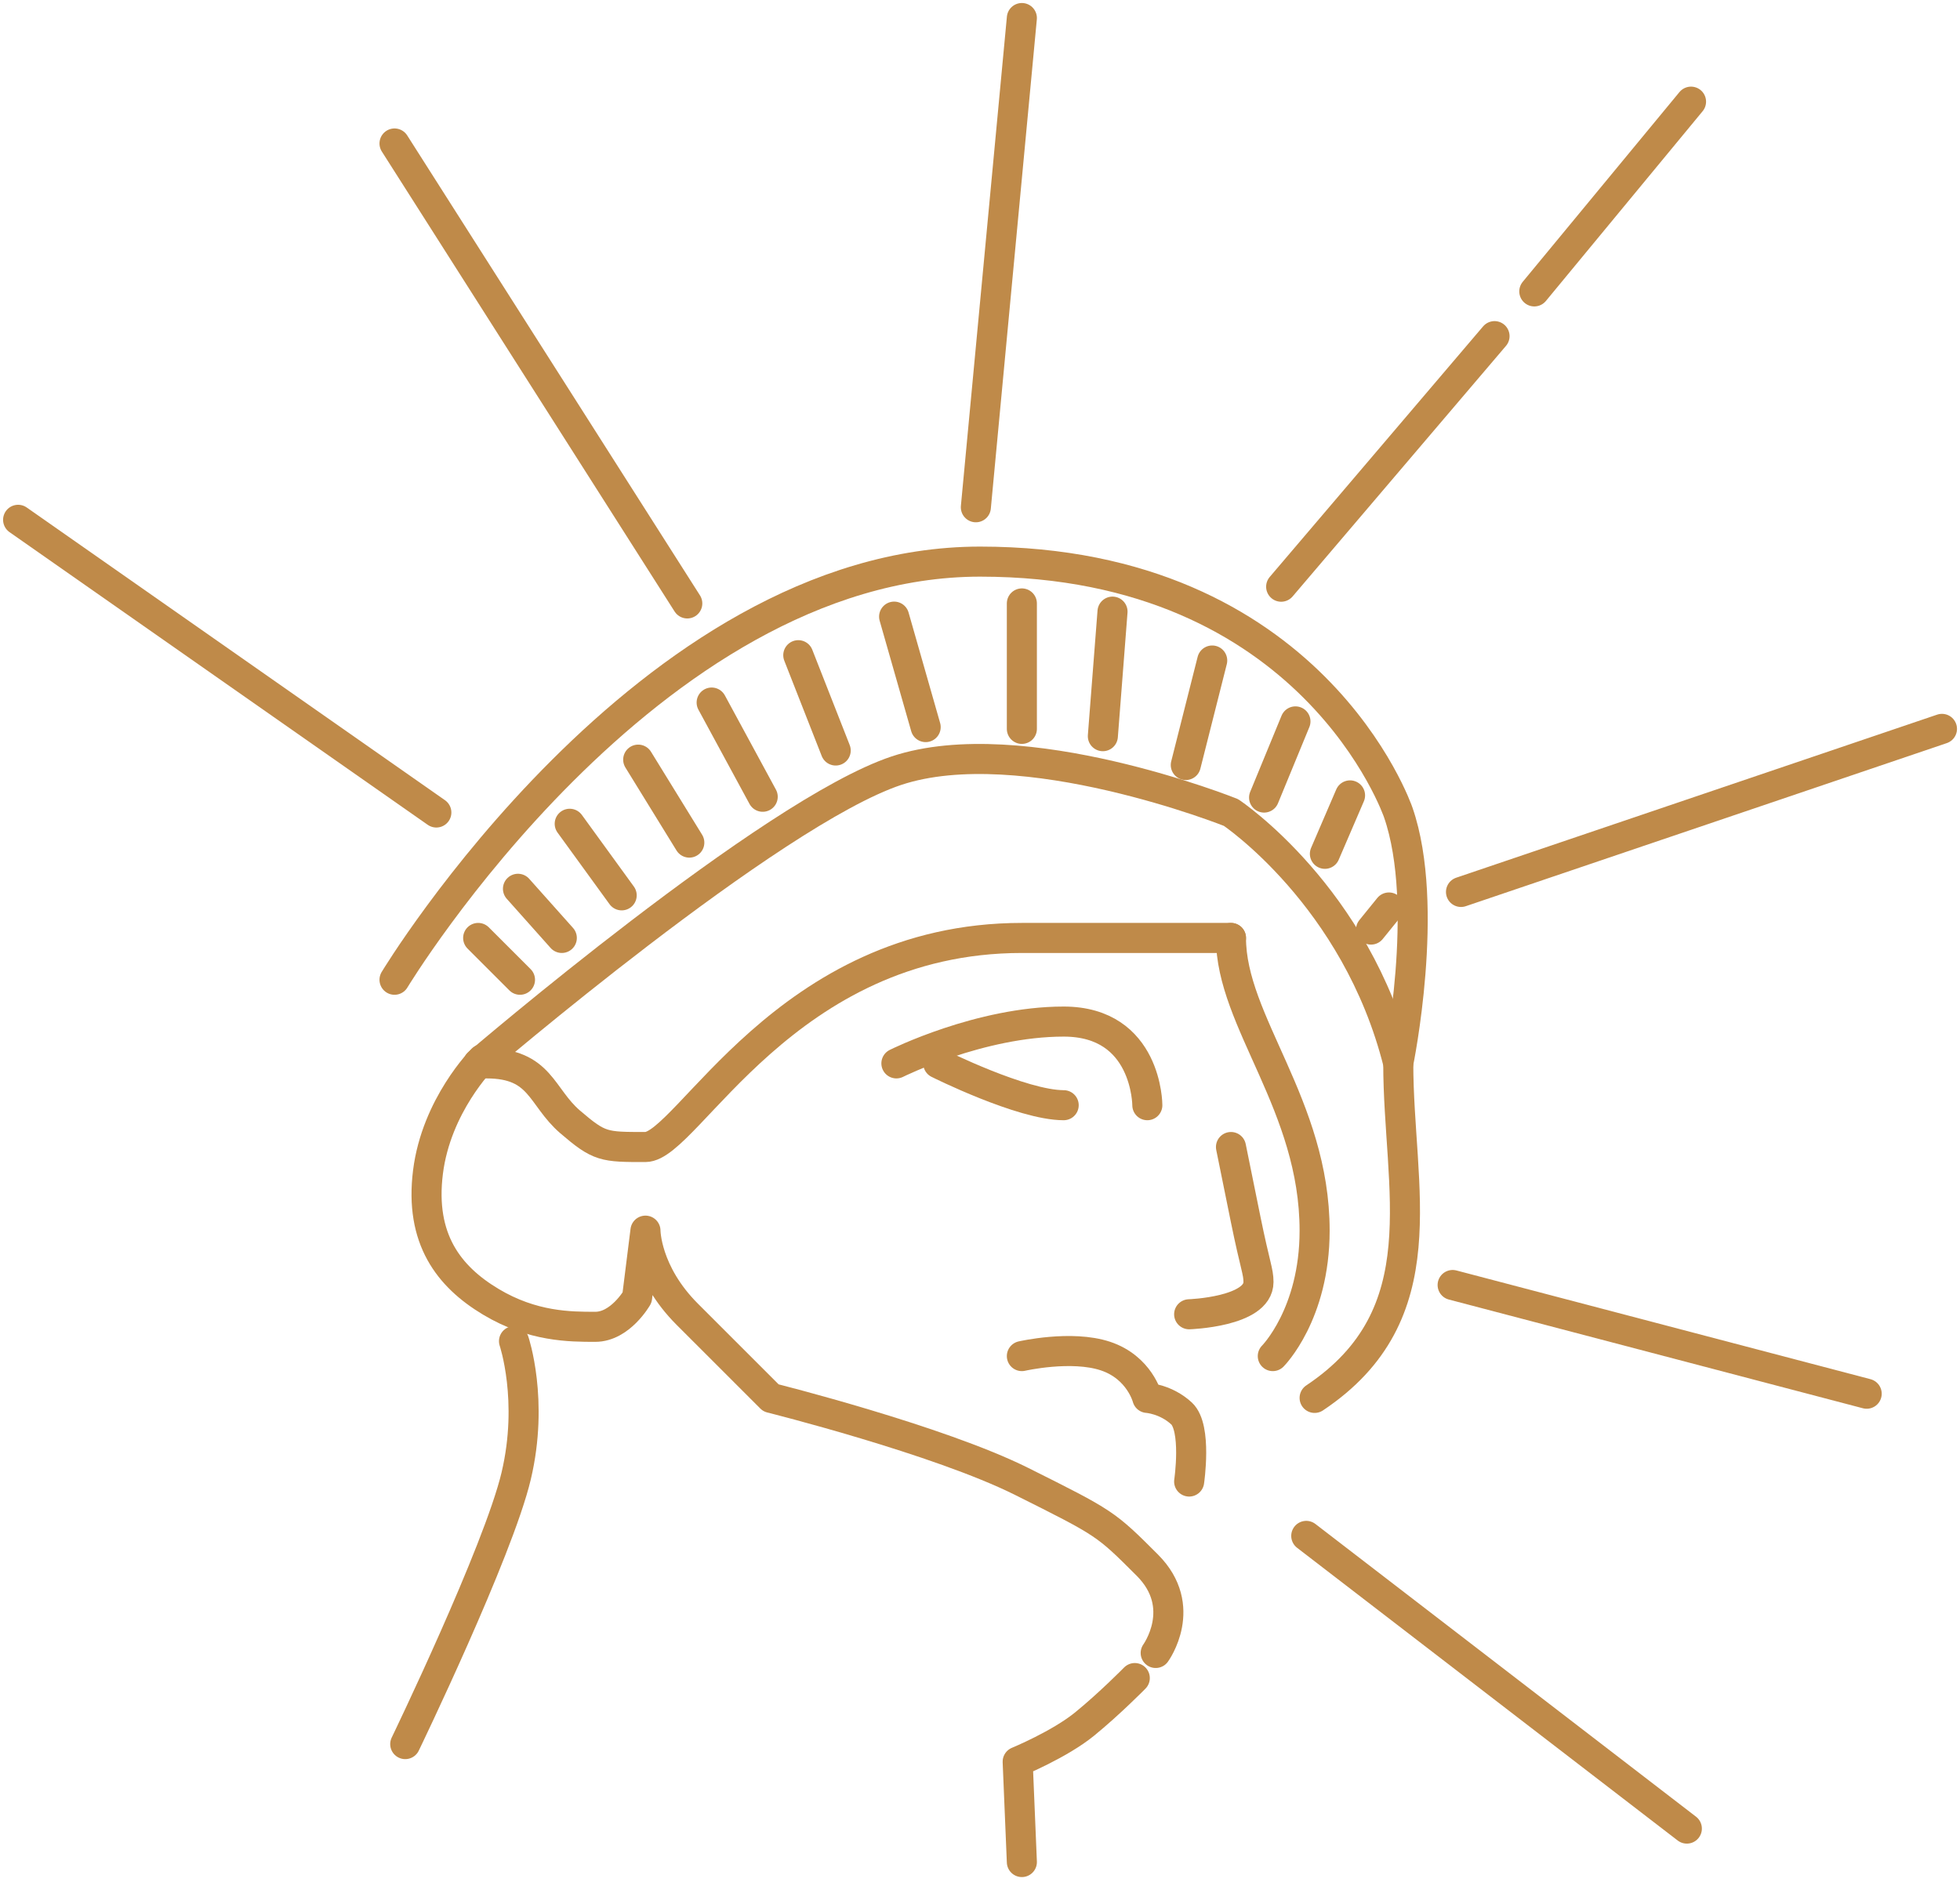
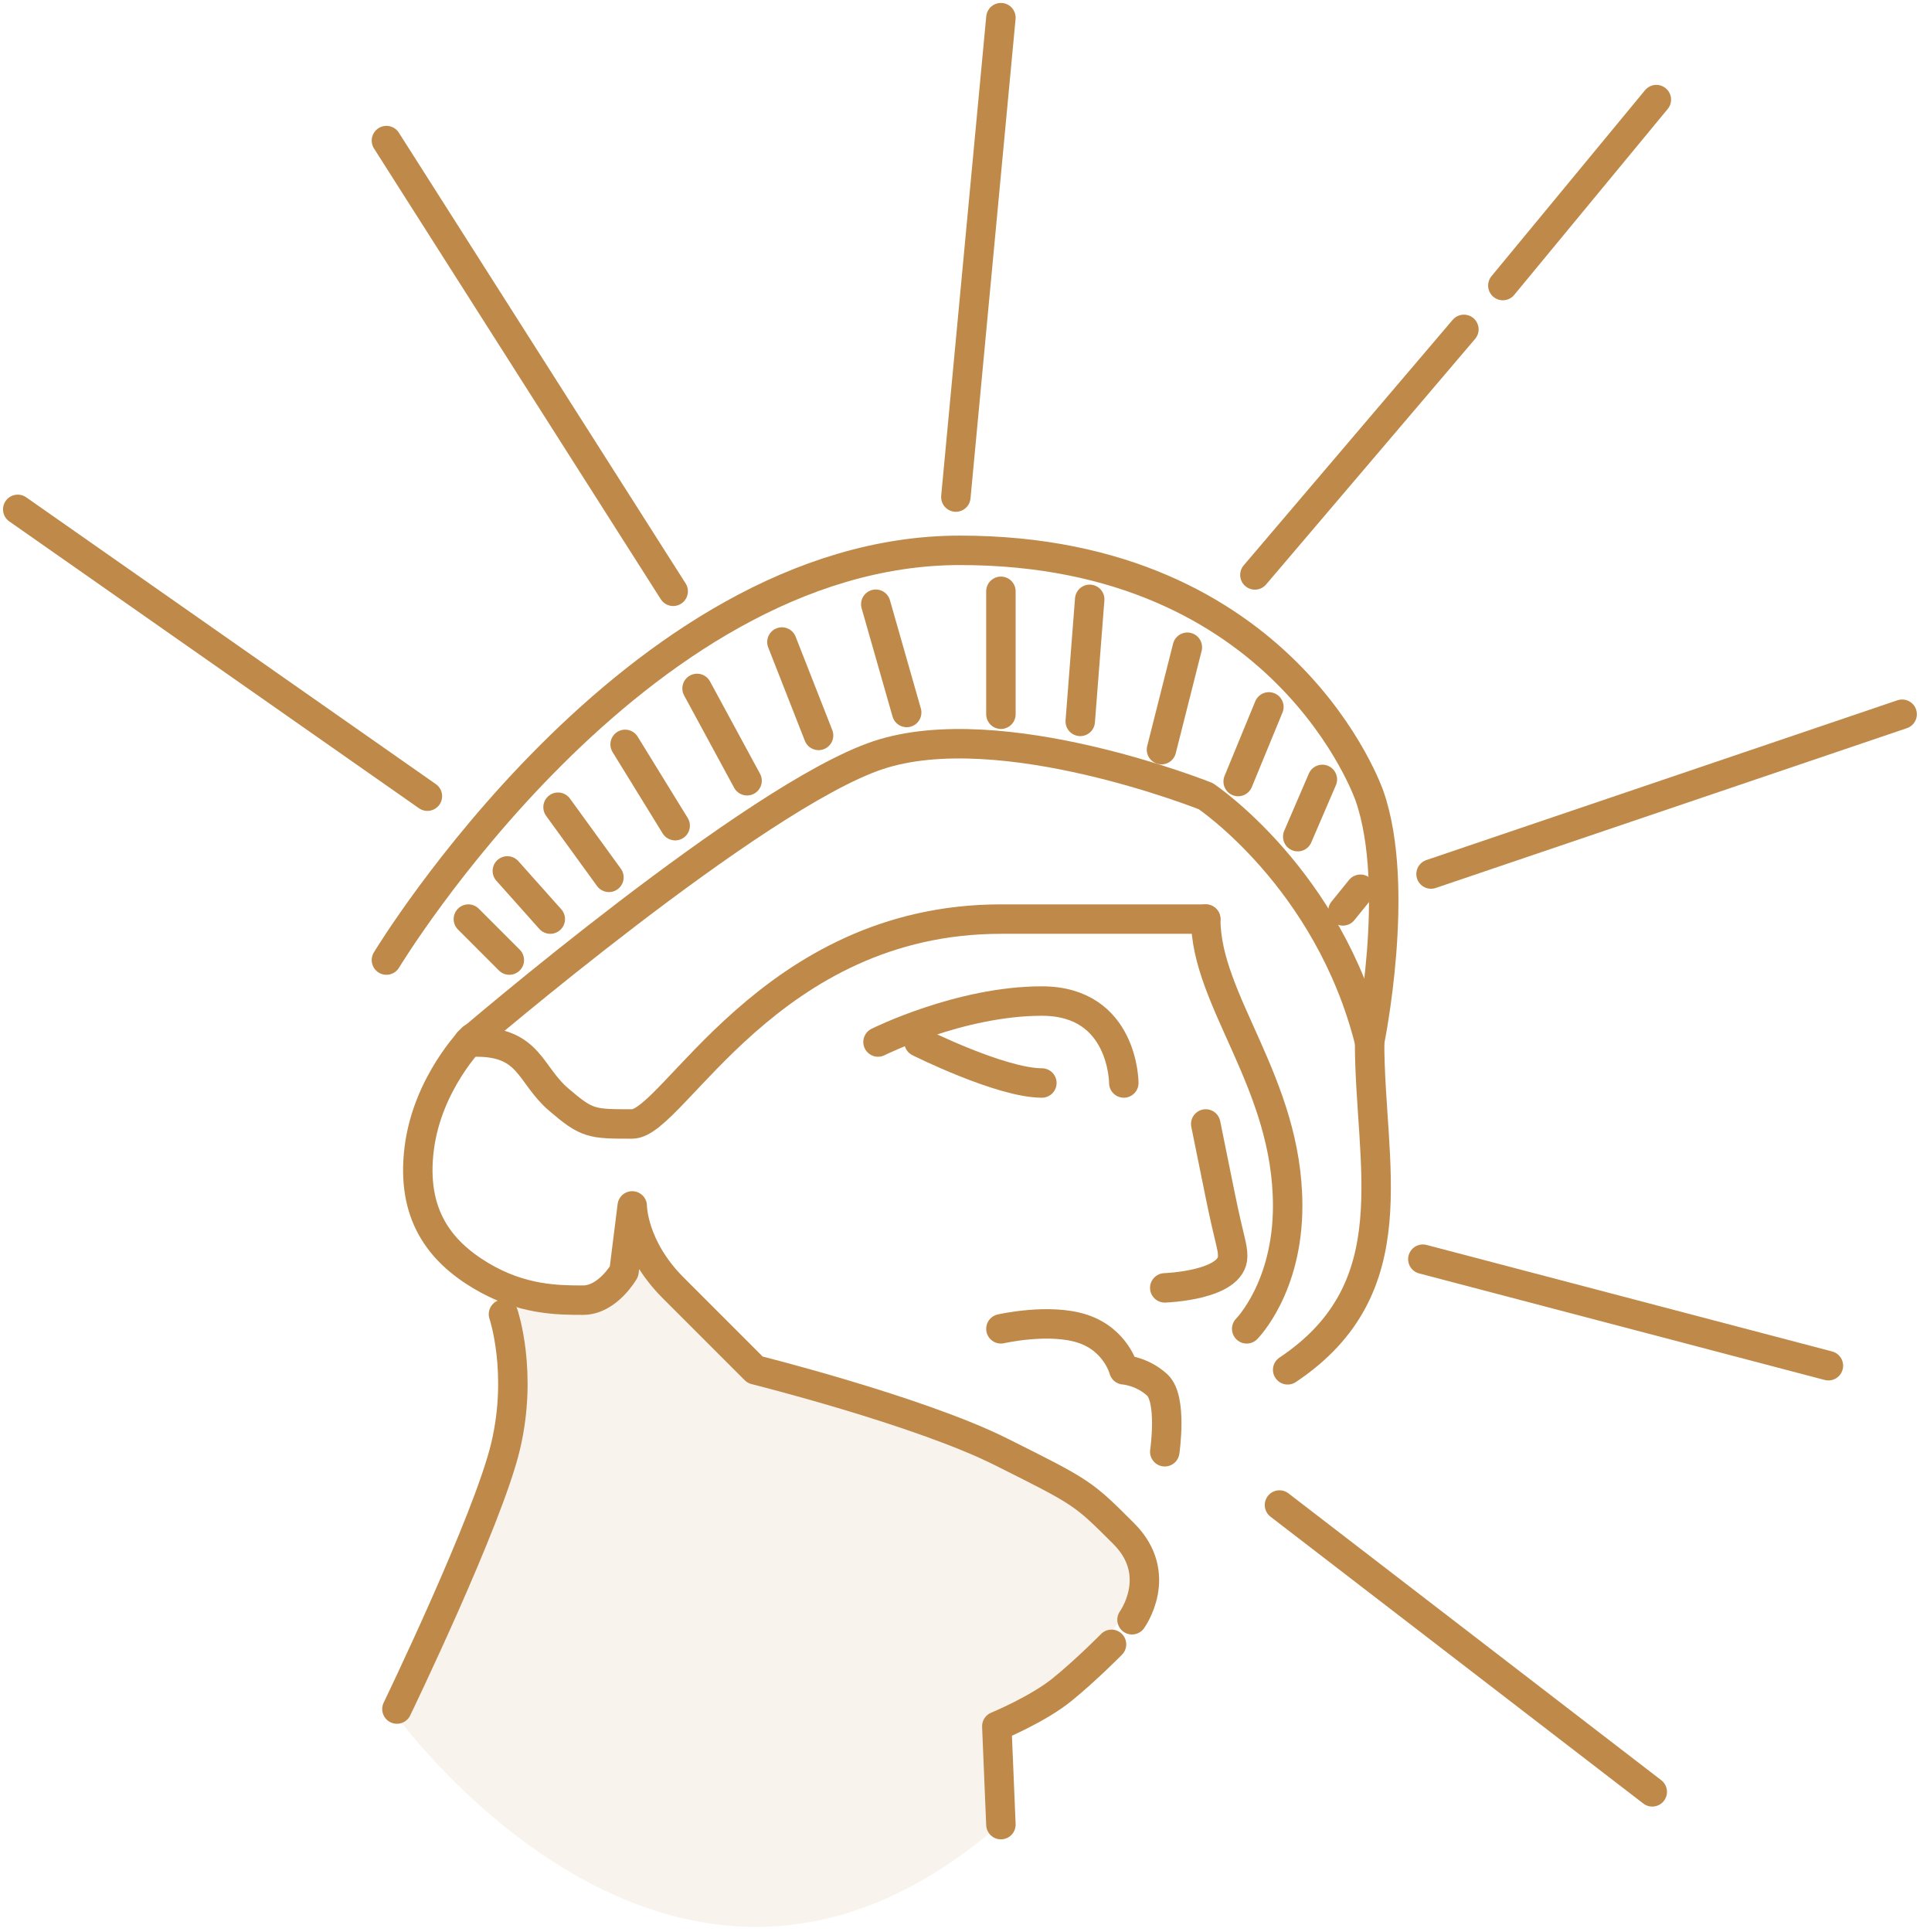
- <svg xmlns="http://www.w3.org/2000/svg" width="326px" height="313px" viewBox="0 0 326 313" version="1.1">
-   <g id="Page-1" stroke="none" stroke-width="1" fill="none" fill-rule="evenodd" stroke-linecap="round">
-     <g id="Social-Responsibility" transform="translate(163, 156.5) scale(-1, 1) translate(-163, -156.5) translate(3, 3)" stroke="#BF8A49" stroke-width="5">
-       <path d="M118.256,187.818 C118.256,187.818 117.393,192.1 115.807,199.887 C114.221,207.674 113.681,208.492 113.681,210.279 C113.681,215.264 125.212,215.643 125.212,215.643" id="nose" stroke-linejoin="round" />
-       <path d="M125.212,243.468 C125.212,243.468 123.894,234.531 126.483,232.139 C129.071,229.746 132.168,229.556 132.168,229.556 C132.168,229.556 133.457,224.49 139.127,222.6 C144.798,220.709 153.037,222.6 153.037,222.6" id="mouth" stroke-linejoin="round" />
-       <path d="M130.777,271.989 C130.777,271.989 125.212,264.337 132.168,257.381 C139.125,250.425 139.125,250.425 153.037,243.468 C166.95,236.512 194.775,229.556 194.775,229.556 C194.775,229.556 201.731,222.6 208.687,215.643 C215.643,208.687 215.643,201.731 215.643,201.731 L217.035,212.861 C217.035,212.861 219.817,217.73 223.991,217.73 C228.165,217.73 234.425,217.73 241.381,213.556 C248.338,209.383 253.207,203.122 251.816,191.992 C250.425,180.862 242.773,173.21 242.773,173.21" id="jaw-and-ear" stroke-linejoin="round" />
-       <path d="M237.507,220.116 C237.507,220.116 234.167,229.951 237.144,242.531 C240.121,255.11 255.598,287.149 255.598,287.149" id="neck" />
-       <path d="M153.037,306.77 L153.733,290.075 C153.733,290.075 146.761,287.202 142.603,283.814 C138.445,280.427 134.255,276.163 134.255,276.163" id="throat" stroke-linejoin="round" />
-       <g id="eye" transform="translate(132, 166)" stroke-linejoin="round">
+ <svg xmlns="http://www.w3.org/2000/svg" width="326px" height="328px" viewBox="0 0 326 328" version="1.1">
+   <defs />
+   <g id="Page-1" stroke="none" stroke-width="1" fill="none" fill-rule="evenodd">
+     <g id="Social-Responsibility" transform="translate(163, 165.5) scale(-1, 1) translate(-163, -165.5) translate(3, 3)">
+       <path d="M147,217 C147,217 152,227 149,239 C146,251 130,287 130,287 C130,287 177,354 232,308 L232,290 C232,290 244,285 251,276 C258,267 257,265 256,262 C255,259 246,243 192,230 C185,224 177,216 177,216 C177,216 171,212 170,203 C169,208 167,213 167,213 C167,213 168,219 154,217 C151,215 147,217 147,217 Z" id="Path-2" fill-opacity="0.1" fill="#BF8A49" transform="translate(193.3536, 263.5656) scale(-1, 1) translate(-193.3536, -263.5656) " />
+       <path d="M118.256,187.818 C118.256,187.818 117.393,192.1 115.807,199.887 C114.221,207.674 113.681,208.492 113.681,210.279 C113.681,215.264 125.212,215.643 125.212,215.643" id="nose" stroke="#BF8A49" stroke-width="5" stroke-linecap="round" stroke-linejoin="round" />
+       <path d="M125.212,243.468 C125.212,243.468 123.894,234.531 126.483,232.139 C129.071,229.746 132.168,229.556 132.168,229.556 C132.168,229.556 133.457,224.49 139.127,222.6 C144.798,220.709 153.037,222.6 153.037,222.6" id="mouth" stroke="#BF8A49" stroke-width="5" stroke-linecap="round" stroke-linejoin="round" />
+       <path d="M130.777,271.989 C130.777,271.989 125.212,264.337 132.168,257.381 C139.125,250.425 139.125,250.425 153.037,243.468 C166.95,236.512 194.775,229.556 194.775,229.556 C194.775,229.556 201.731,222.6 208.687,215.643 C215.643,208.687 215.643,201.731 215.643,201.731 L217.035,212.861 C217.035,212.861 219.817,217.73 223.991,217.73 C228.165,217.73 234.425,217.73 241.381,213.556 C248.338,209.383 253.207,203.122 251.816,191.992 C250.425,180.862 242.773,173.21 242.773,173.21" id="jaw-and-ear" stroke="#BF8A49" stroke-width="5" stroke-linecap="round" stroke-linejoin="round" />
+       <path d="M237.507,220.116 C237.507,220.116 234.167,229.951 237.144,242.531 C240.121,255.11 255.598,287.149 255.598,287.149" id="neck" stroke="#BF8A49" stroke-width="5" stroke-linecap="round" />
+       <path d="M153.037,306.77 L153.733,290.075 C153.733,290.075 146.761,287.202 142.603,283.814 C138.445,280.427 134.255,276.163 134.255,276.163" id="throat" stroke="#BF8A49" stroke-width="5" stroke-linecap="round" stroke-linejoin="round" />
+       <g id="eye" transform="translate(132, 166)" stroke="#BF8A49" stroke-width="5" stroke-linecap="round" stroke-linejoin="round">
        <path d="M0.168,14.862 C0.168,14.862 0.168,0.95 14.081,0.95 C27.993,0.95 41.906,7.906 41.906,7.906" id="Path-18" />
        <path d="M14.081,14.862 C21.037,14.862 34.95,7.906 34.95,7.906" id="Path-19" />
      </g>
-       <g id="hair" transform="translate(89, 123)" stroke-linejoin="round">
+       <g id="hair" transform="translate(89, 123)" stroke="#BF8A49" stroke-width="5" stroke-linecap="round" stroke-linejoin="round">
        <path d="M29.256,30.037 C29.256,43.95 15.344,57.862 15.344,78.731 C15.344,92.643 22.3,99.6 22.3,99.6" id="Path-14" />
        <path d="M29.256,30.037 C43.168,30.037 50.125,30.037 64.037,30.037 C103.393,30.037 119.687,64.818 126.643,64.818 C133.6,64.818 134.295,64.818 139.165,60.645 C144.034,56.471 144.034,50.906 153.077,50.906" id="Path-16" />
        <path d="M154.468,50.906 C154.468,50.906 105.775,9.168 84.906,2.212 C64.037,-4.744 29.256,9.168 29.256,9.168 C29.256,9.168 8.387,23.081 1.431,50.906 C1.431,71.775 -5.525,92.643 15.344,106.556" id="Path-20" />
      </g>
-       <g id="crown" transform="translate(88, 90)">
+       <g id="crown" transform="translate(88, 90)" stroke="#BF8A49" stroke-width="5" stroke-linecap="round">
        <path d="M169.381,69.993 C169.381,69.993 127.376,0.431 71.993,0.431 C16.611,0.431 2.431,42.168 2.431,42.168 C-2.968,57.726 2.431,83.906 2.431,83.906" id="Path-21" stroke-linejoin="round" />
        <g id="crown-lines" transform="translate(3, 7)">
          <path d="M152.468,56.037 L145.512,62.993" id="Path-28" stroke-linejoin="round" />
          <path d="M145.848,47.859 L138.556,56.037" id="Path-29" />
          <path d="M128.598,48.951 L137.241,37.043" id="Path-30" />
          <path d="M117.35,40.176 L125.85,26.374" id="Path-31" />
          <path d="M105.141,32.549 L113.634,16.876" id="Path-31-Copy" />
          <path d="M93,24.854 L99.225,8.998" id="Path-31-Copy-2" />
          <path d="M78.037,20.959 L83.285,2.582" id="Path-31-Copy-3" />
          <path d="M62.037,0.387 L62.037,21.256" id="Path-32" />
          <path d="M46.959,1.751 L48.566,22.471" id="Path-33" />
          <path d="M30.377,9.883 L34.771,27.267" id="Path-34" />
          <path d="M16.533,20.012 L21.749,32.682" id="Path-35" />
          <path d="M7.451,32.322 L11.634,42.041" id="Path-36" />
          <path d="M3.961,54.644 L0.983,50.969" id="Path-37" />
        </g>
      </g>
-       <g id="rays">
+       <g id="rays" stroke="#BF8A49" stroke-width="5" stroke-linecap="round">
        <path d="M208.687,97.387 L257.381,20.869 L208.687,97.387 Z" id="Path-22" stroke-linejoin="round" />
        <path d="M250.425,132.168 L319.987,83.475" id="Path-23" stroke-linejoin="round" />
        <path d="M160.689,81.388 L153.037,0" id="Path-24" stroke-linejoin="round" />
        <path d="M67.804,45.478 L41.737,13.912" id="Path-25" stroke-linejoin="round" />
        <path d="M109.909,94.605 L74.419,52.92" id="Path-25" stroke-linejoin="round" />
        <path d="M79.997,145.385 L0,118.256" id="Path-26" stroke-linejoin="round" />
        <path d="M81.388,210.774 L12.521,228.86" id="Path-40" />
        <path d="M105.735,252.511 L42.433,301.205" id="Path-41" />
      </g>
    </g>
  </g>
</svg>
